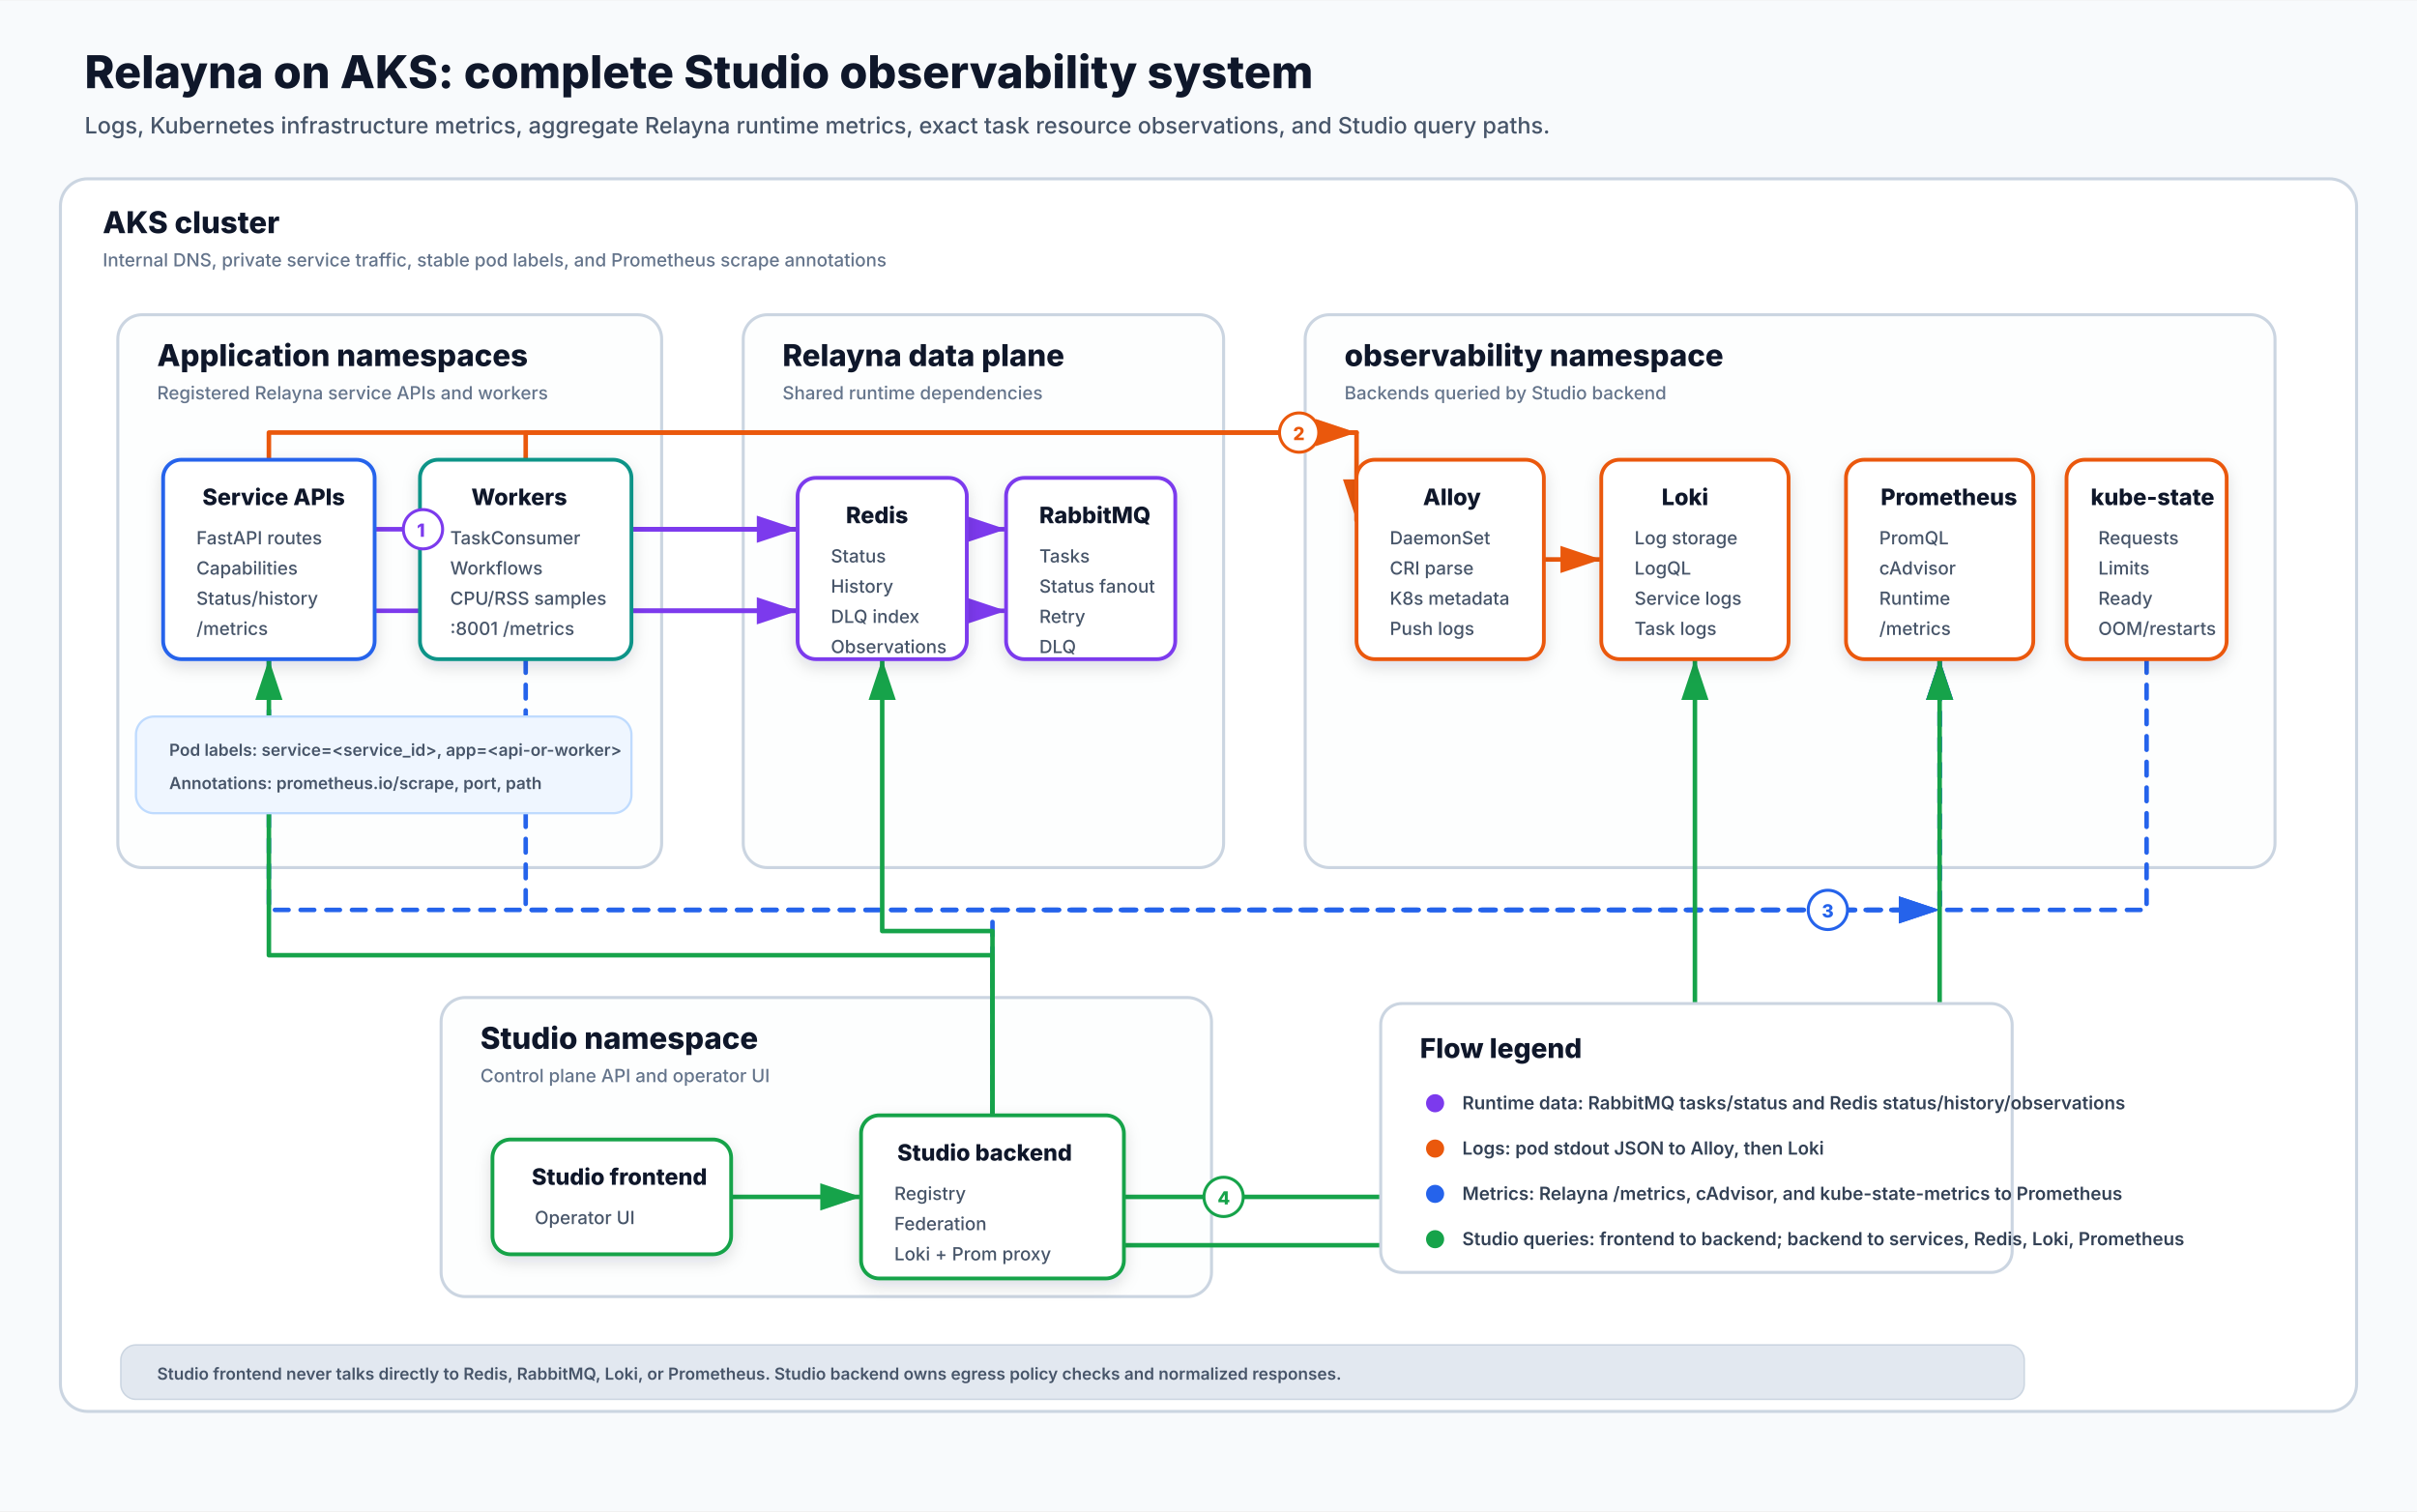
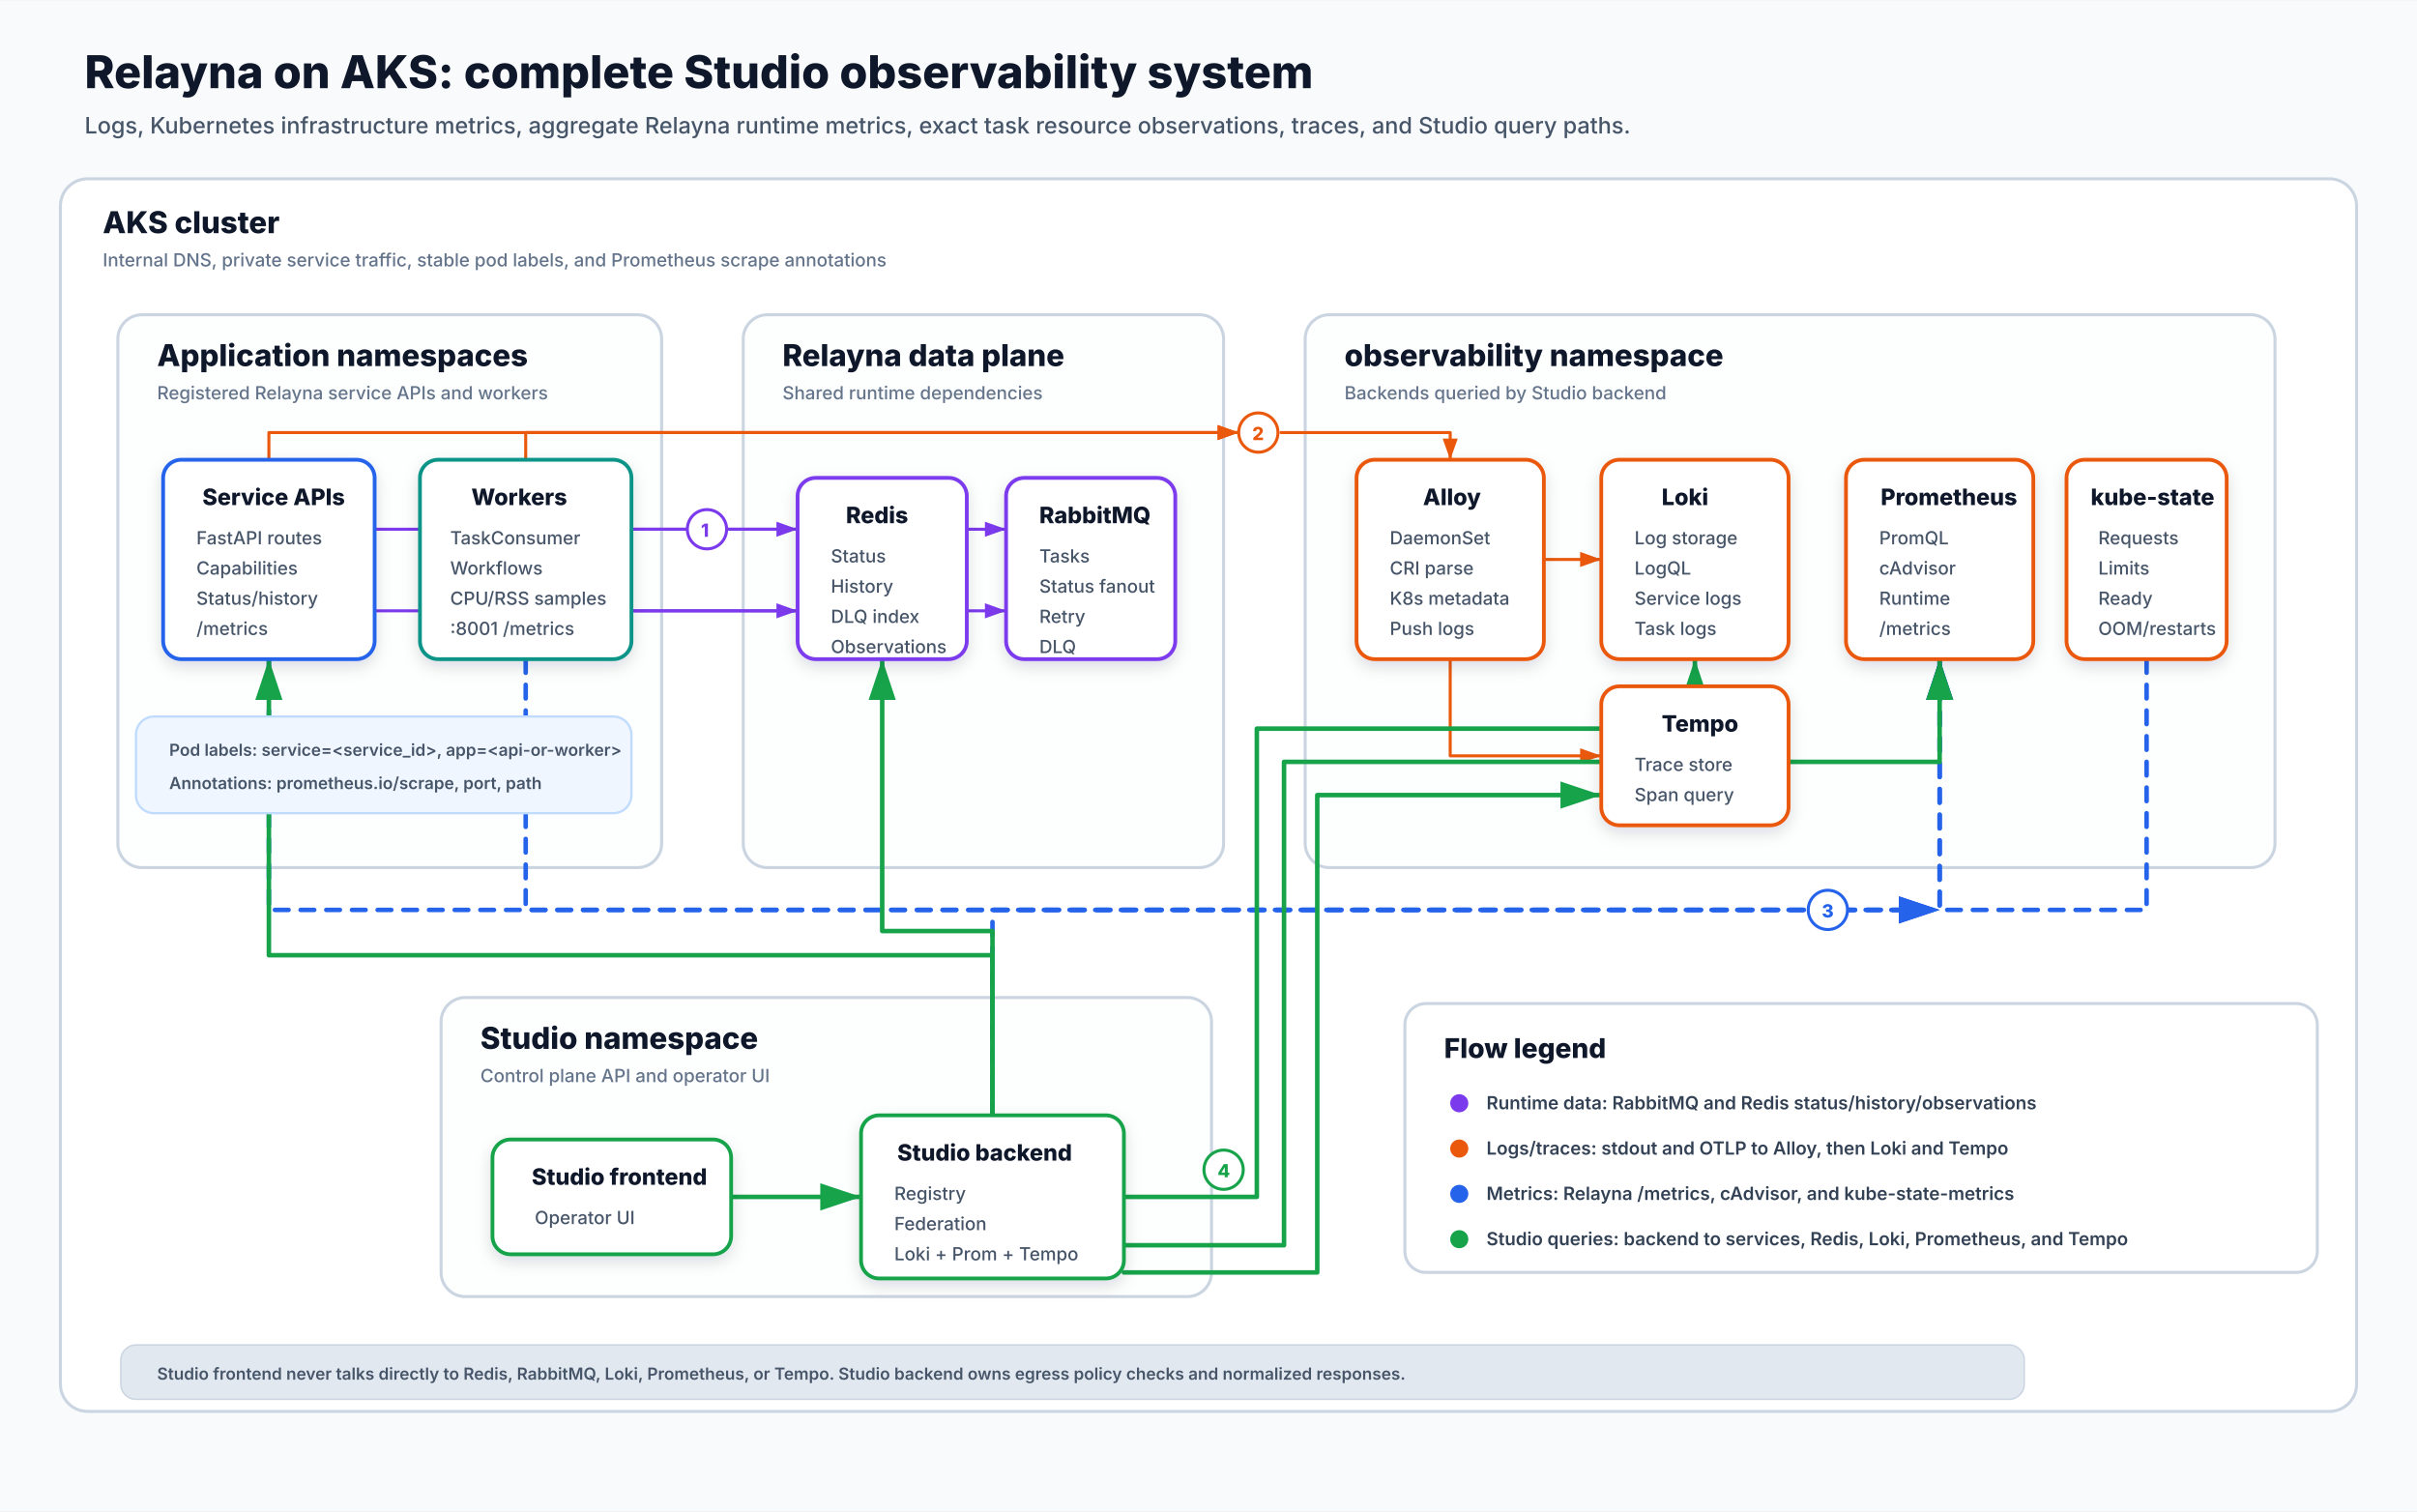
<svg xmlns="http://www.w3.org/2000/svg" width="1100" height="688" viewBox="0 0 1600 1000" role="img" aria-labelledby="title desc">
  <defs>
    <marker id="arrow-blue" markerWidth="10" markerHeight="10" refX="9" refY="3" orient="auto" markerUnits="strokeWidth">
      <path d="M0,0 L0,6 L9,3 z" fill="#2563eb" />
    </marker>
    <marker id="arrow-green" markerWidth="10" markerHeight="10" refX="9" refY="3" orient="auto" markerUnits="strokeWidth">
      <path d="M0,0 L0,6 L9,3 z" fill="#16a34a" />
    </marker>
-     <marker id="arrow-purple" markerWidth="10" markerHeight="10" refX="9" refY="3" orient="auto" markerUnits="strokeWidth">
-       <path d="M0,0 L0,6 L9,3 z" fill="#7c3aed" />
+     <marker id="arrow-purple" markerWidth="8" markerHeight="8" refX="7" refY="2.5" orient="auto" markerUnits="strokeWidth">
+       <path d="M0,0 L0,5 L7,2.5 z" fill="#7c3aed" />
    </marker>
-     <marker id="arrow-orange" markerWidth="10" markerHeight="10" refX="9" refY="3" orient="auto" markerUnits="strokeWidth">
-       <path d="M0,0 L0,6 L9,3 z" fill="#ea580c" />
+     <marker id="arrow-orange" markerWidth="8" markerHeight="8" refX="7" refY="2.5" orient="auto" markerUnits="strokeWidth">
+       <path d="M0,0 L0,5 L7,2.5 z" fill="#ea580c" />
    </marker>
    <filter id="shadow" x="-10%" y="-10%" width="120%" height="130%">
      <feDropShadow dx="0" dy="4" stdDeviation="5" flood-color="#0f172a" flood-opacity="0.13" />
    </filter>
    <style>
      .bg { fill: #f8fafc; }
      .cluster { fill: #ffffff; stroke: #cbd5e1; stroke-width: 2; rx: 18; }
      .cluster-fill { fill: #fdfefe; stroke: #cbd5e1; stroke-width: 2; rx: 16; }
      .title { font: 800 30px Inter, Arial, sans-serif; fill: #0f172a; }
      .subtitle { font: 500 15px Inter, Arial, sans-serif; fill: #475569; }
      .cluster-title { font: 800 20px Inter, Arial, sans-serif; fill: #0f172a; }
      .cluster-subtitle { font: 500 12px Inter, Arial, sans-serif; fill: #64748b; }
      .node { fill: #ffffff; stroke-width: 2.5; rx: 12; filter: url(#shadow); }
      .node-title { font: 800 15px Inter, Arial, sans-serif; fill: #0f172a; }
      .node-body { font: 500 12px Inter, Arial, sans-serif; fill: #475569; }
      .small { font: 600 11px Inter, Arial, sans-serif; fill: #475569; }
      .legend-title { font: 800 18px Inter, Arial, sans-serif; fill: #0f172a; }
      .legend-text { font: 600 12px Inter, Arial, sans-serif; fill: #334155; }
      .api { stroke: #2563eb; }
      .worker { stroke: #0d9488; }
      .data { stroke: #7c3aed; }
      .obs { stroke: #ea580c; }
      .studio { stroke: #16a34a; }
      .arrow { fill: none; stroke-width: 3; stroke-linecap: round; stroke-linejoin: round; }
      .arrow-blue { stroke: #2563eb; marker-end: url(#arrow-blue); }
      .arrow-green { stroke: #16a34a; marker-end: url(#arrow-green); }
-       .arrow-purple { stroke: #7c3aed; marker-end: url(#arrow-purple); }
-       .arrow-orange { stroke: #ea580c; marker-end: url(#arrow-orange); }
+       .arrow-purple { stroke: #7c3aed; stroke-width: 2; marker-end: url(#arrow-purple); }
+       .arrow-orange { stroke: #ea580c; stroke-width: 2; marker-end: url(#arrow-orange); }
      .dash { stroke-dasharray: 9 8; }
      .badge { fill: #ffffff; stroke-width: 2; }
      .badge-text { font: 800 12px Inter, Arial, sans-serif; }
    </style>
  </defs>
  <rect class="bg" width="1600" height="1000" />
  <text x="56" y="58" class="title">Relayna on AKS: complete Studio observability system</text>
-   <text x="56" y="88" class="subtitle">Logs, Kubernetes infrastructure metrics, aggregate Relayna runtime metrics, exact task resource observations, and Studio query paths.</text>
+   <text x="56" y="88" class="subtitle">Logs, Kubernetes infrastructure metrics, aggregate Relayna runtime metrics, exact task resource observations, traces, and Studio query paths.</text>
  <rect x="40" y="118" width="1520" height="816" class="cluster" />
  <text x="68" y="154" class="cluster-title">AKS cluster</text>
  <text x="68" y="176" class="cluster-subtitle">Internal DNS, private service traffic, stable pod labels, and Prometheus scrape annotations</text>
  <rect x="78" y="208" width="360" height="366" class="cluster-fill" />
  <text x="104" y="242" class="cluster-title">Application namespaces</text>
  <text x="104" y="264" class="cluster-subtitle">Registered Relayna service APIs and workers</text>
  <rect x="492" y="208" width="318" height="366" class="cluster-fill" />
  <text x="518" y="242" class="cluster-title">Relayna data plane</text>
  <text x="518" y="264" class="cluster-subtitle">Shared runtime dependencies</text>
  <rect x="864" y="208" width="642" height="366" class="cluster-fill" />
  <text x="890" y="242" class="cluster-title">observability namespace</text>
  <text x="890" y="264" class="cluster-subtitle">Backends queried by Studio backend</text>
  <rect x="292" y="660" width="510" height="198" class="cluster-fill" />
  <text x="318" y="694" class="cluster-title">Studio namespace</text>
  <text x="318" y="716" class="cluster-subtitle">Control plane API and operator UI</text>
  <path d="M248 350 H528" class="arrow arrow-purple" />
  <path d="M418 350 H666" class="arrow arrow-purple" />
  <path d="M418 404 H666" class="arrow arrow-purple" />
  <path d="M248 404 H528" class="arrow arrow-purple" />
-   <path d="M178 304 V286 H898 V344" class="arrow arrow-orange" />
-   <path d="M348 304 V286 H898" class="arrow arrow-orange" />
+   <path d="M178 304 V286 H820" class="arrow arrow-orange" />
+   <path d="M348 304 V286 H820" class="arrow arrow-orange" />
+   <path d="M848 286 H960 V304" class="arrow arrow-orange" />
  <path d="M1022 370 H1060" class="arrow arrow-orange" />
+   <path d="M960 436 V500 H1060" class="arrow arrow-orange" />
  <path d="M178 436 V602 H1284 V436" class="arrow arrow-blue dash" />
  <path d="M348 436 V602 H1284" class="arrow arrow-blue dash" />
  <path d="M657 738 V602 H1284" class="arrow arrow-blue dash" />
  <path d="M1421 436 V602 H1284 V436" class="arrow arrow-blue dash" />
  <path d="M484 792 H570" class="arrow arrow-green" />
  <path d="M657 738 V632 H178 V436" class="arrow arrow-green" />
  <path d="M657 738 V616 H584 V436" class="arrow arrow-green" />
-   <path d="M744 792 H1122 V436" class="arrow arrow-green" />
-   <path d="M744 824 H1284 V436" class="arrow arrow-green" />
+   <path d="M744 792 H832 V482 H1122 V436" class="arrow arrow-green" />
+   <path d="M744 824 H850 V504 H1284 V436" class="arrow arrow-green" />
+   <path d="M744 842 H872 V526 H1060" class="arrow arrow-green" />
  <rect x="108" y="304" width="140" height="132" class="node api" />
  <text x="134" y="334" class="node-title">Service APIs</text>
  <text x="130" y="360" class="node-body">FastAPI routes</text>
  <text x="130" y="380" class="node-body">Capabilities</text>
  <text x="130" y="400" class="node-body">Status/history</text>
  <text x="130" y="420" class="node-body">/metrics</text>
  <rect x="278" y="304" width="140" height="132" class="node worker" />
  <text x="312" y="334" class="node-title">Workers</text>
  <text x="298" y="360" class="node-body">TaskConsumer</text>
  <text x="298" y="380" class="node-body">Workflows</text>
  <text x="298" y="400" class="node-body">CPU/RSS samples</text>
  <text x="298" y="420" class="node-body">:8001 /metrics</text>
  <rect x="90" y="474" width="328" height="64" rx="12" fill="#eff6ff" stroke="#bfdbfe" stroke-width="1.5" />
  <text x="112" y="500" class="small">Pod labels: service=&lt;service_id&gt;, app=&lt;api-or-worker&gt;</text>
  <text x="112" y="522" class="small">Annotations: prometheus.io/scrape, port, path</text>
  <rect x="528" y="316" width="112" height="120" class="node data" />
  <text x="560" y="346" class="node-title">Redis</text>
  <text x="550" y="372" class="node-body">Status</text>
  <text x="550" y="392" class="node-body">History</text>
  <text x="550" y="412" class="node-body">DLQ index</text>
  <text x="550" y="432" class="node-body">Observations</text>
  <rect x="666" y="316" width="112" height="120" class="node data" />
  <text x="688" y="346" class="node-title">RabbitMQ</text>
  <text x="688" y="372" class="node-body">Tasks</text>
  <text x="688" y="392" class="node-body">Status fanout</text>
  <text x="688" y="412" class="node-body">Retry</text>
  <text x="688" y="432" class="node-body">DLQ</text>
  <rect x="898" y="304" width="124" height="132" class="node obs" />
  <text x="942" y="334" class="node-title">Alloy</text>
  <text x="920" y="360" class="node-body">DaemonSet</text>
  <text x="920" y="380" class="node-body">CRI parse</text>
  <text x="920" y="400" class="node-body">K8s metadata</text>
  <text x="920" y="420" class="node-body">Push logs</text>
  <rect x="1060" y="304" width="124" height="132" class="node obs" />
  <text x="1100" y="334" class="node-title">Loki</text>
  <text x="1082" y="360" class="node-body">Log storage</text>
  <text x="1082" y="380" class="node-body">LogQL</text>
  <text x="1082" y="400" class="node-body">Service logs</text>
  <text x="1082" y="420" class="node-body">Task logs</text>
+   <rect x="1060" y="454" width="124" height="92" class="node obs" />
+   <text x="1100" y="484" class="node-title">Tempo</text>
+   <text x="1082" y="510" class="node-body">Trace store</text>
+   <text x="1082" y="530" class="node-body">Span query</text>
  <rect x="1222" y="304" width="124" height="132" class="node obs" />
  <text x="1245" y="334" class="node-title">Prometheus</text>
  <text x="1244" y="360" class="node-body">PromQL</text>
  <text x="1244" y="380" class="node-body">cAdvisor</text>
  <text x="1244" y="400" class="node-body">Runtime</text>
  <text x="1244" y="420" class="node-body">/metrics</text>
  <rect x="1368" y="304" width="106" height="132" class="node obs" />
  <text x="1384" y="334" class="node-title">kube-state</text>
  <text x="1389" y="360" class="node-body">Requests</text>
  <text x="1389" y="380" class="node-body">Limits</text>
  <text x="1389" y="400" class="node-body">Ready</text>
  <text x="1389" y="420" class="node-body">OOM/restarts</text>
  <rect x="326" y="754" width="158" height="76" class="node studio" />
  <text x="352" y="784" class="node-title">Studio frontend</text>
  <text x="354" y="810" class="node-body">Operator UI</text>
  <rect x="570" y="738" width="174" height="108" class="node studio" />
  <text x="594" y="768" class="node-title">Studio backend</text>
  <text x="592" y="794" class="node-body">Registry</text>
  <text x="592" y="814" class="node-body">Federation</text>
-   <text x="592" y="834" class="node-body">Loki + Prom proxy</text>
-   <circle cx="280" cy="350" r="13" class="badge" stroke="#7c3aed" />
-   <text x="276" y="355" class="badge-text" fill="#7c3aed">1</text>
-   <circle cx="860" cy="286" r="13" class="badge" stroke="#ea580c" />
-   <text x="856" y="291" class="badge-text" fill="#ea580c">2</text>
+   <text x="592" y="834" class="node-body">Loki + Prom + Tempo</text>
+   <circle cx="468" cy="350" r="13" class="badge" stroke="#7c3aed" />
+   <text x="464" y="355" class="badge-text" fill="#7c3aed">1</text>
+   <circle cx="833" cy="286" r="13" class="badge" stroke="#ea580c" />
+   <text x="829" y="291" class="badge-text" fill="#ea580c">2</text>
  <circle cx="1210" cy="602" r="13" class="badge" stroke="#2563eb" />
  <text x="1206" y="607" class="badge-text" fill="#2563eb">3</text>
-   <circle cx="810" cy="792" r="13" class="badge" stroke="#16a34a" />
-   <text x="806" y="797" class="badge-text" fill="#16a34a">4</text>
-   <rect x="914" y="664" width="418" height="178" rx="14" fill="#ffffff" stroke="#cbd5e1" stroke-width="2" />
-   <text x="940" y="700" class="legend-title">Flow legend</text>
-   <circle cx="950" cy="730" r="6" fill="#7c3aed" />
-   <text x="968" y="734" class="legend-text">Runtime data: RabbitMQ tasks/status and Redis status/history/observations</text>
-   <circle cx="950" cy="760" r="6" fill="#ea580c" />
-   <text x="968" y="764" class="legend-text">Logs: pod stdout JSON to Alloy, then Loki</text>
-   <circle cx="950" cy="790" r="6" fill="#2563eb" />
-   <text x="968" y="794" class="legend-text">Metrics: Relayna /metrics, cAdvisor, and kube-state-metrics to Prometheus</text>
-   <circle cx="950" cy="820" r="6" fill="#16a34a" />
-   <text x="968" y="824" class="legend-text">Studio queries: frontend to backend; backend to services, Redis, Loki, Prometheus</text>
+   <circle cx="810" cy="774" r="13" class="badge" stroke="#16a34a" />
+   <text x="806" y="779" class="badge-text" fill="#16a34a">4</text>
+   <rect x="930" y="664" width="604" height="178" rx="14" fill="#ffffff" stroke="#cbd5e1" stroke-width="2" />
+   <text x="956" y="700" class="legend-title">Flow legend</text>
+   <circle cx="966" cy="730" r="6" fill="#7c3aed" />
+   <text x="984" y="734" class="legend-text">Runtime data: RabbitMQ and Redis status/history/observations</text>
+   <circle cx="966" cy="760" r="6" fill="#ea580c" />
+   <text x="984" y="764" class="legend-text">Logs/traces: stdout and OTLP to Alloy, then Loki and Tempo</text>
+   <circle cx="966" cy="790" r="6" fill="#2563eb" />
+   <text x="984" y="794" class="legend-text">Metrics: Relayna /metrics, cAdvisor, and kube-state-metrics</text>
+   <circle cx="966" cy="820" r="6" fill="#16a34a" />
+   <text x="984" y="824" class="legend-text">Studio queries: backend to services, Redis, Loki, Prometheus, and Tempo</text>
  <rect x="80" y="890" width="1260" height="36" rx="10" fill="#e2e8f0" stroke="#cbd5e1" />
-   <text x="104" y="913" class="small">Studio frontend never talks directly to Redis, RabbitMQ, Loki, or Prometheus. Studio backend owns egress policy checks and normalized responses.</text>
+   <text x="104" y="913" class="small">Studio frontend never talks directly to Redis, RabbitMQ, Loki, Prometheus, or Tempo. Studio backend owns egress policy checks and normalized responses.</text>
</svg>
